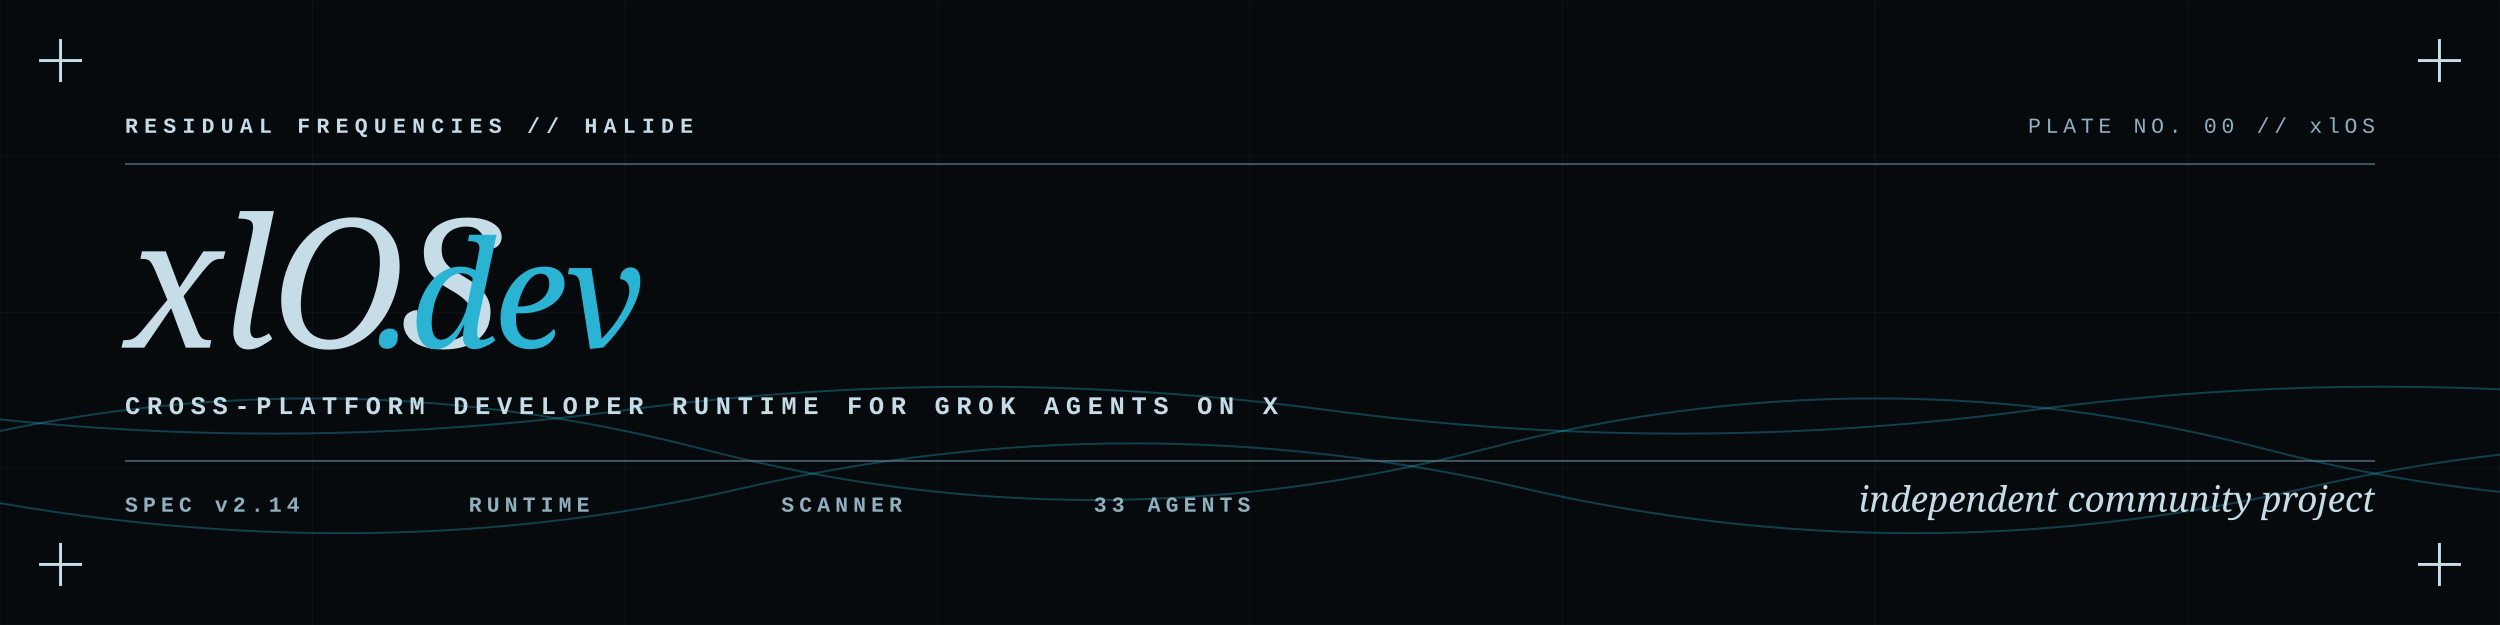
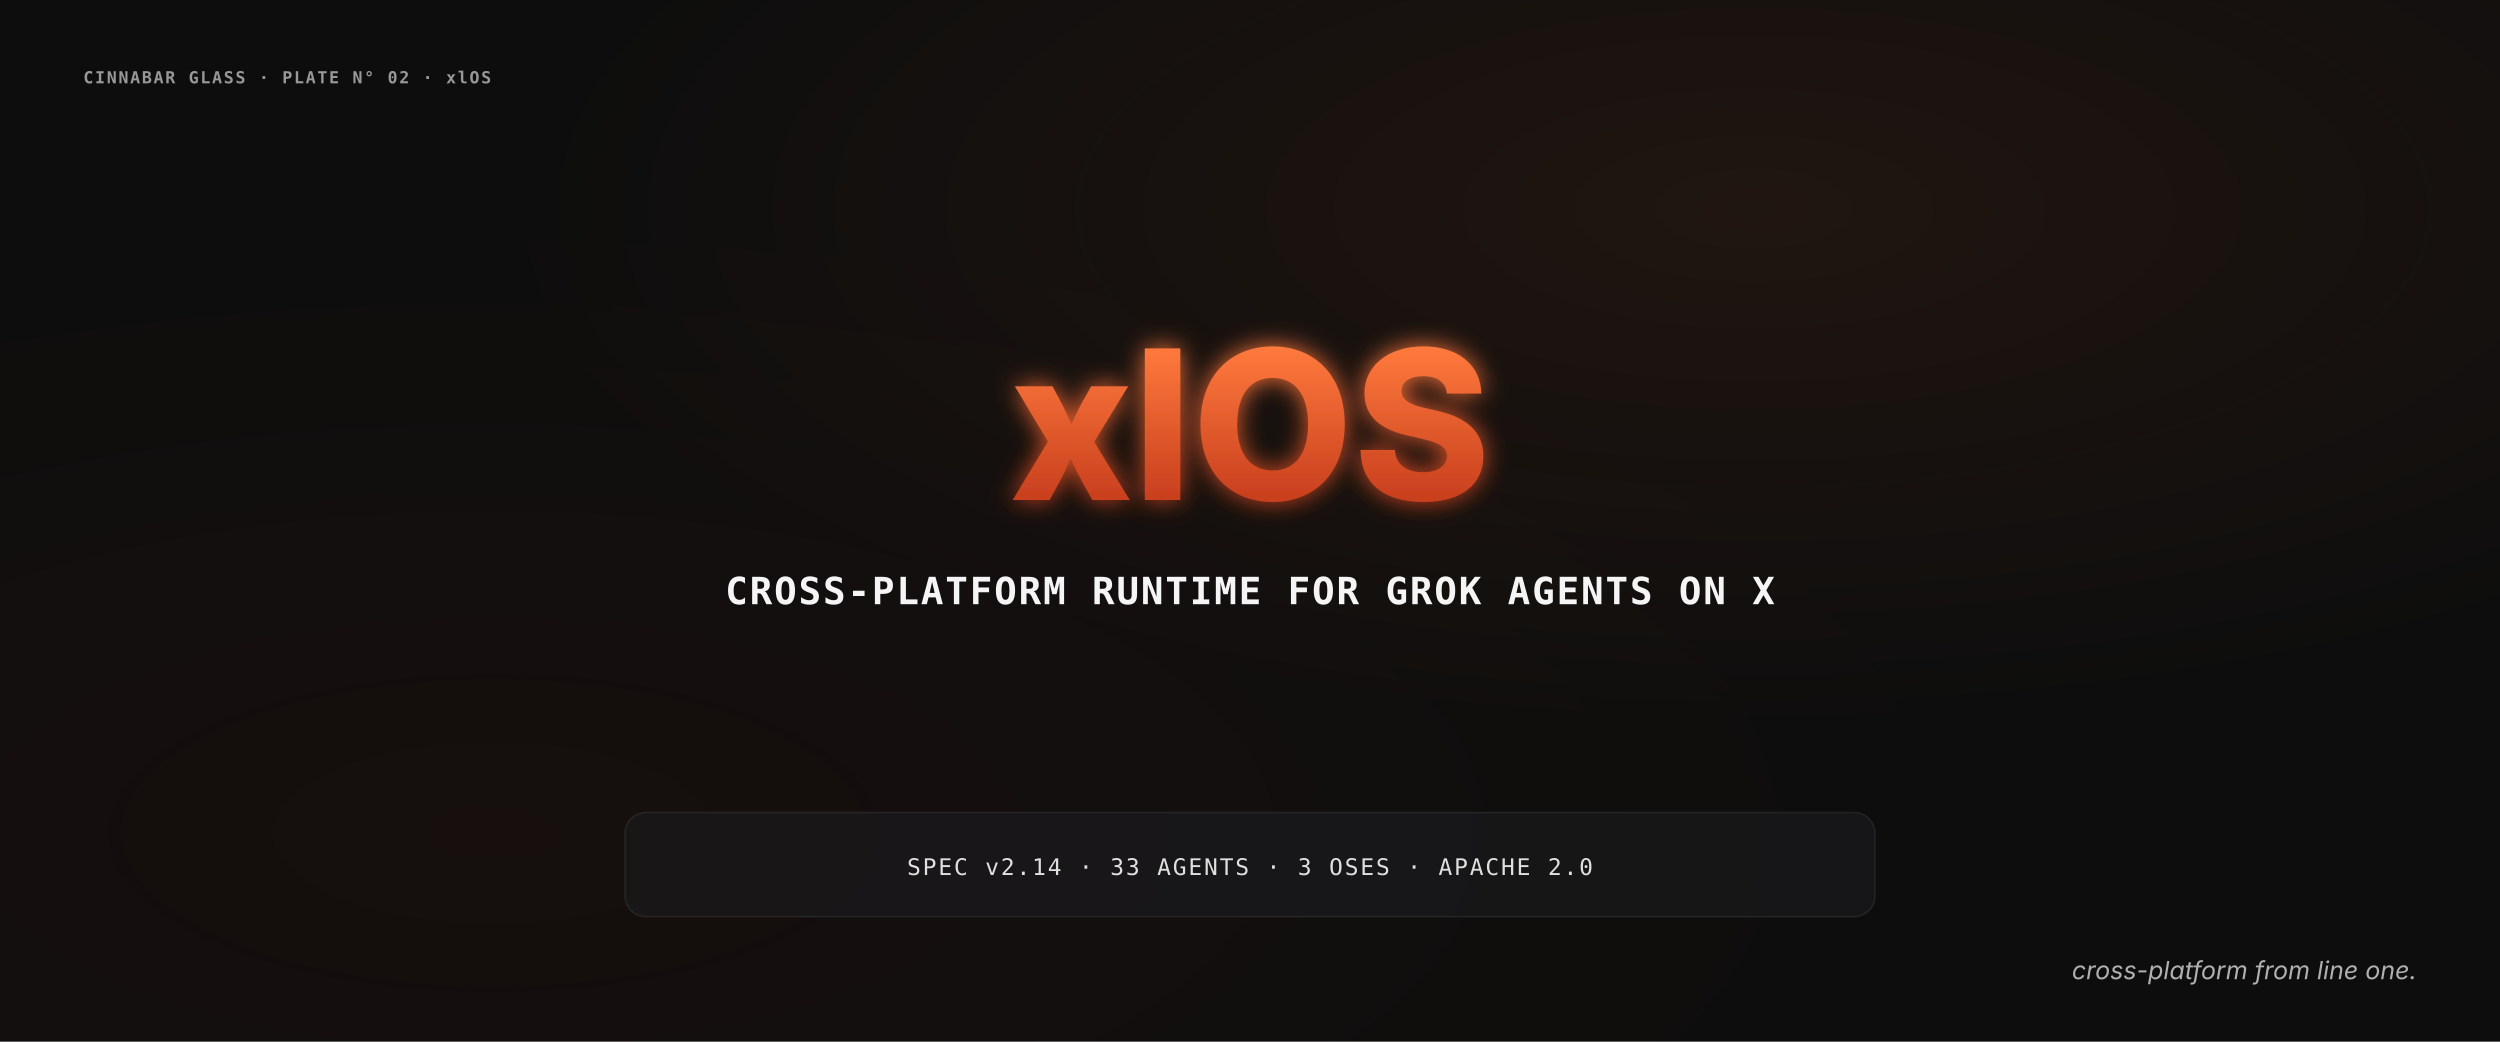
- <svg xmlns="http://www.w3.org/2000/svg" viewBox="0 0 1280 320" width="1280" height="320" role="img" aria-labelledby="banner-title banner-desc">
+ <svg xmlns="http://www.w3.org/2000/svg" viewBox="0 0 2400 1000" width="2400" height="1000" role="img" aria-labelledby="banner-title banner-desc">
  <defs>
-     <style>
-       .rf-pulse { animation: rf-pulse 8s ease-in-out infinite; transform-origin: center; }
-       @keyframes rf-pulse {
-         0%, 100% { opacity: 0.55; }
-         50%      { opacity: 0.95; }
-       }
-       .rf-drift-1 { animation: rf-drift-1 55s linear infinite; }
-       .rf-drift-2 { animation: rf-drift-2 70s linear infinite; }
-       .rf-drift-3 { animation: rf-drift-3 45s linear infinite; }
-       @keyframes rf-drift-1 { from { transform: translateX(0); } to { transform: translateX(-160px); } }
-       @keyframes rf-drift-2 { from { transform: translateX(0); } to { transform: translateX(160px); } }
-       @keyframes rf-drift-3 { from { transform: translateX(0); } to { transform: translateX(-110px); } }
-       @media (prefers-reduced-motion: reduce) {
-         .rf-pulse, .rf-drift-1, .rf-drift-2, .rf-drift-3 { animation: none; }
-       }
-     </style>
+     <radialGradient id="atmos-top-right" cx="70%" cy="20%" r="50%">
+       <stop offset="0%" stop-color="#FF7A3D" stop-opacity="0.08" />
+       <stop offset="100%" stop-color="#FF7A3D" stop-opacity="0" />
+     </radialGradient>
+     <radialGradient id="atmos-bottom-left" cx="20%" cy="80%" r="60%">
+       <stop offset="0%" stop-color="#C73E1D" stop-opacity="0.05" />
+       <stop offset="100%" stop-color="#C73E1D" stop-opacity="0" />
+     </radialGradient>
+     <linearGradient id="hero-grad" x1="0%" y1="0%" x2="0%" y2="100%">
+       <stop offset="0%" stop-color="#FF7A3D" />
+       <stop offset="100%" stop-color="#C73E1D" />
+     </linearGradient>
+     <filter id="hero-glow" x="-50%" y="-50%" width="200%" height="200%">
+       <feGaussianBlur stdDeviation="12" result="glow" />
+       <feMerge>
+         <feMergeNode in="glow" />
+         <feMergeNode in="SourceGraphic" />
+       </feMerge>
+     </filter>
  </defs>
-   <rect width="1280" height="320" fill="#060a0d" />
-   <g stroke="#d8eef5" stroke-width="0.4" stroke-opacity="0.04">
-     <line x1="0" y1="0" x2="0" y2="320" />
-     <line x1="160" y1="0" x2="160" y2="320" />
-     <line x1="320" y1="0" x2="320" y2="320" />
-     <line x1="480" y1="0" x2="480" y2="320" />
-     <line x1="640" y1="0" x2="640" y2="320" />
-     <line x1="800" y1="0" x2="800" y2="320" />
-     <line x1="960" y1="0" x2="960" y2="320" />
-     <line x1="1120" y1="0" x2="1120" y2="320" />
-     <line x1="1280" y1="0" x2="1280" y2="320" />
-     <line x1="0" y1="0" x2="1280" y2="0" />
-     <line x1="0" y1="80" x2="1280" y2="80" />
-     <line x1="0" y1="160" x2="1280" y2="160" />
-     <line x1="0" y1="240" x2="1280" y2="240" />
-     <line x1="0" y1="320" x2="1280" y2="320" />
-   </g>
-   <g fill="none" stroke="#2bb3d4" stroke-width="1" stroke-opacity="0.32" stroke-linecap="round">
-     <path class="rf-drift-1" d="M -40 230 Q 160 178, 360 230 T 760 230 T 1160 230 T 1560 230" />
-     <path class="rf-drift-2" d="M -40 250 Q 180 296, 380 250 T 780 250 T 1180 250 T 1580 250" />
-     <path class="rf-drift-3" d="M -40 210 Q 140 234, 320 210 T 680 210 T 1040 210 T 1400 210" />
-   </g>
-   <g stroke="#c6dde8" stroke-width="1.5" class="rf-pulse">
-     <line x1="20" y1="31" x2="42" y2="31" />
-     <line x1="31" y1="20" x2="31" y2="42" />
-     <line x1="1238" y1="31" x2="1260" y2="31" />
-     <line x1="1249" y1="20" x2="1249" y2="42" />
-     <line x1="20" y1="289" x2="42" y2="289" />
-     <line x1="31" y1="278" x2="31" y2="300" />
-     <line x1="1238" y1="289" x2="1260" y2="289" />
-     <line x1="1249" y1="278" x2="1249" y2="300" />
-   </g>
-   <g font-family="'IBM Plex Mono','Courier New',monospace" fill="#c6dde8">
-     <text x="64" y="68" font-size="11" font-weight="700" letter-spacing="3.2">RESIDUAL FREQUENCIES // HALIDE</text>
-     <text x="1216" y="68" font-size="11" font-weight="400" letter-spacing="2.4" text-anchor="end" fill="#8fb0bf">PLATE NO. 00 // xlOS</text>
-   </g>
-   <line x1="64" y1="84" x2="1216" y2="84" stroke="#5a7785" stroke-width="1" opacity="0.7" />
-   <text x="64" y="178" font-family="'Instrument Serif',Georgia,serif" font-style="italic" font-weight="400" font-size="92" letter-spacing="-1.5" fill="#c6dde8">xlOS</text>
-   <text x="192" y="178" font-family="'Instrument Serif',Georgia,serif" font-style="italic" font-weight="400" font-size="76" letter-spacing="-1" fill="#2bb3d4">.dev</text>
-   <text x="64" y="212" font-family="'IBM Plex Mono','Courier New',monospace" font-size="13" font-weight="700" letter-spacing="3.4" fill="#c6dde8">CROSS-PLATFORM DEVELOPER RUNTIME FOR GROK AGENTS ON X</text>
-   <line x1="64" y1="236" x2="1216" y2="236" stroke="#5a7785" stroke-width="1" opacity="0.7" />
-   <g font-family="'IBM Plex Mono','Courier New',monospace" fill="#8fb0bf">
-     <text x="64" y="262" font-size="11" font-weight="700" letter-spacing="2.6">SPEC v2.14</text>
-     <text x="240" y="262" font-size="11" font-weight="700" letter-spacing="2.6">RUNTIME</text>
-     <text x="400" y="262" font-size="11" font-weight="700" letter-spacing="2.6">SCANNER</text>
-     <text x="560" y="262" font-size="11" font-weight="700" letter-spacing="2.6">33 AGENTS</text>
-   </g>
-   <text x="1216" y="262" font-family="'Instrument Serif',Georgia,serif" font-style="italic" font-weight="400" font-size="18" text-anchor="end" fill="#c6dde8">independent community project</text>
+   <rect width="2400" height="1000" fill="#0D0D0D" />
+   <rect width="2400" height="1000" fill="url(#atmos-top-right)" />
+   <rect width="2400" height="1000" fill="url(#atmos-bottom-left)" />
+   <text x="80" y="80" font-family="'IBM Plex Mono', 'SF Mono', Menlo, Consolas, monospace" font-size="16" font-weight="700" letter-spacing="0.1em" fill="#F5F5F5" fill-opacity="0.6">CINNABAR GLASS · PLATE N° 02 · xlOS</text>
+   <text x="1200" y="480" font-family="Geist, system-ui, -apple-system, 'Segoe UI', sans-serif" font-weight="800" font-size="200" fill="url(#hero-grad)" filter="url(#hero-glow)" text-anchor="middle">xlOS</text>
+   <text x="1200" y="580" font-family="'IBM Plex Mono', 'SF Mono', Menlo, Consolas, monospace" font-size="36" font-weight="700" letter-spacing="0.05em" fill="#F5F5F5" text-anchor="middle">CROSS-PLATFORM RUNTIME FOR GROK AGENTS ON X</text>
+   <rect x="600" y="780" width="1200" height="100" rx="20" fill="#1C1C1E" fill-opacity="0.6" stroke="#F5F5F5" stroke-opacity="0.08" stroke-width="1.5" />
+   <text x="1200" y="840" font-family="'IBM Plex Mono', 'SF Mono', Menlo, Consolas, monospace" font-size="22" font-weight="500" letter-spacing="0.08em" fill="#F5F5F5" fill-opacity="0.9" text-anchor="middle">SPEC v2.14  ·  33 AGENTS  ·  3 OSES  ·  APACHE 2.0</text>
+   <text x="2320" y="940" font-family="Geist, system-ui, -apple-system, 'Segoe UI', sans-serif" font-style="italic" font-size="24" fill="#F5F5F5" fill-opacity="0.7" text-anchor="end">cross-platform from line one.</text>
</svg>
